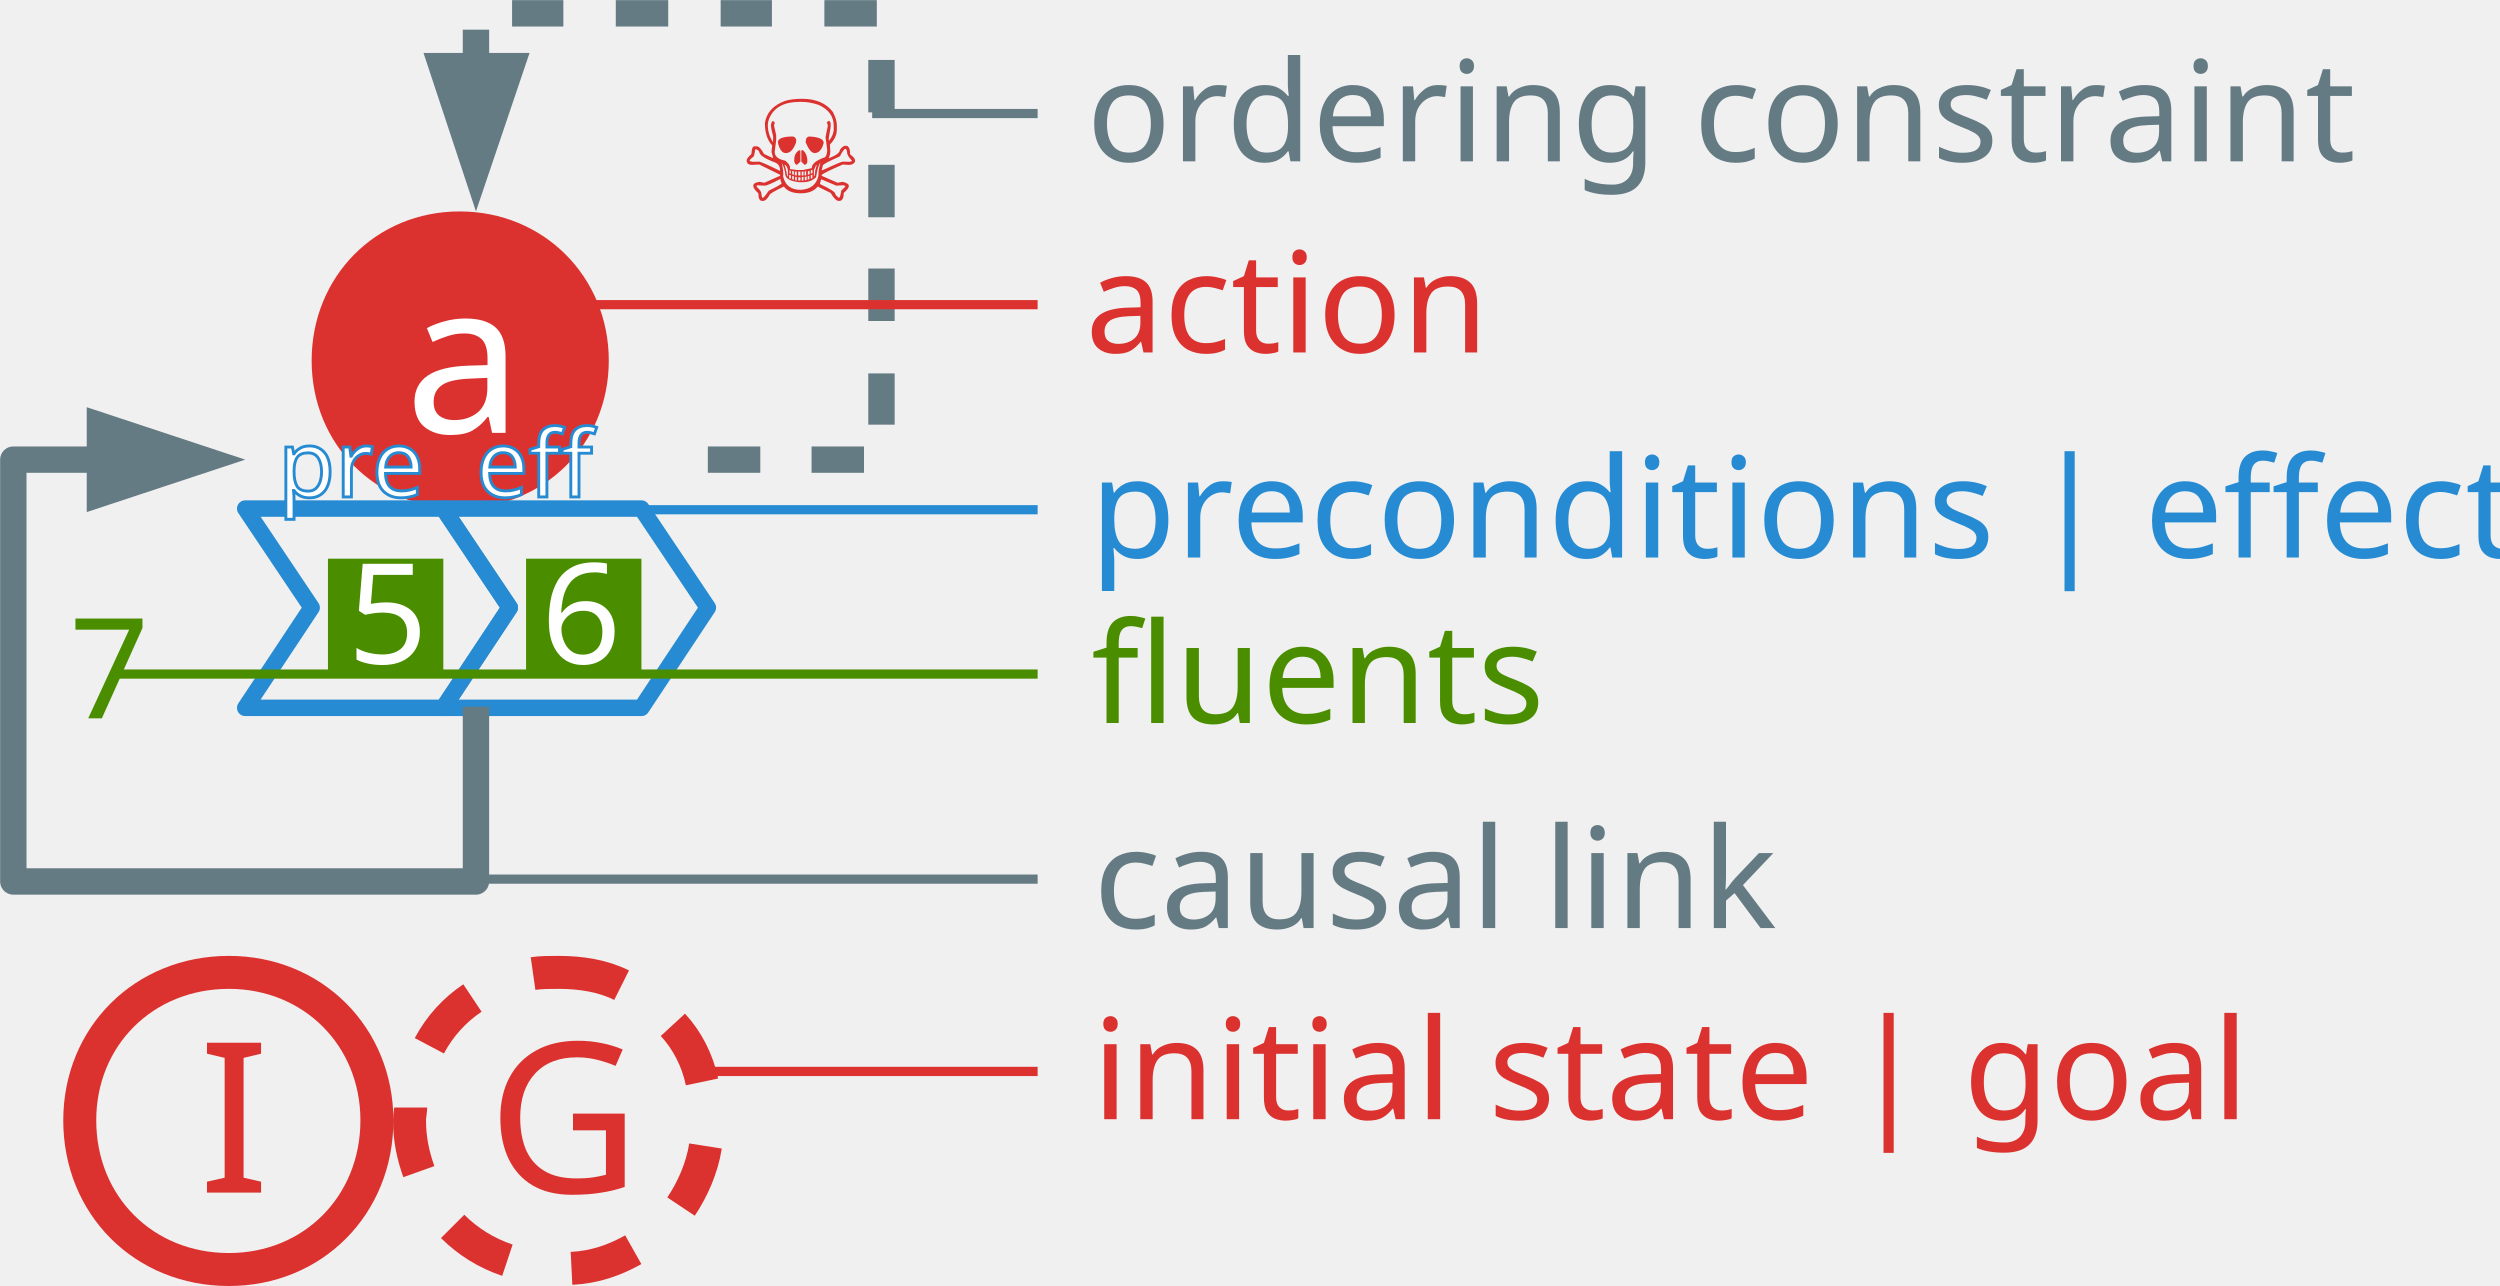
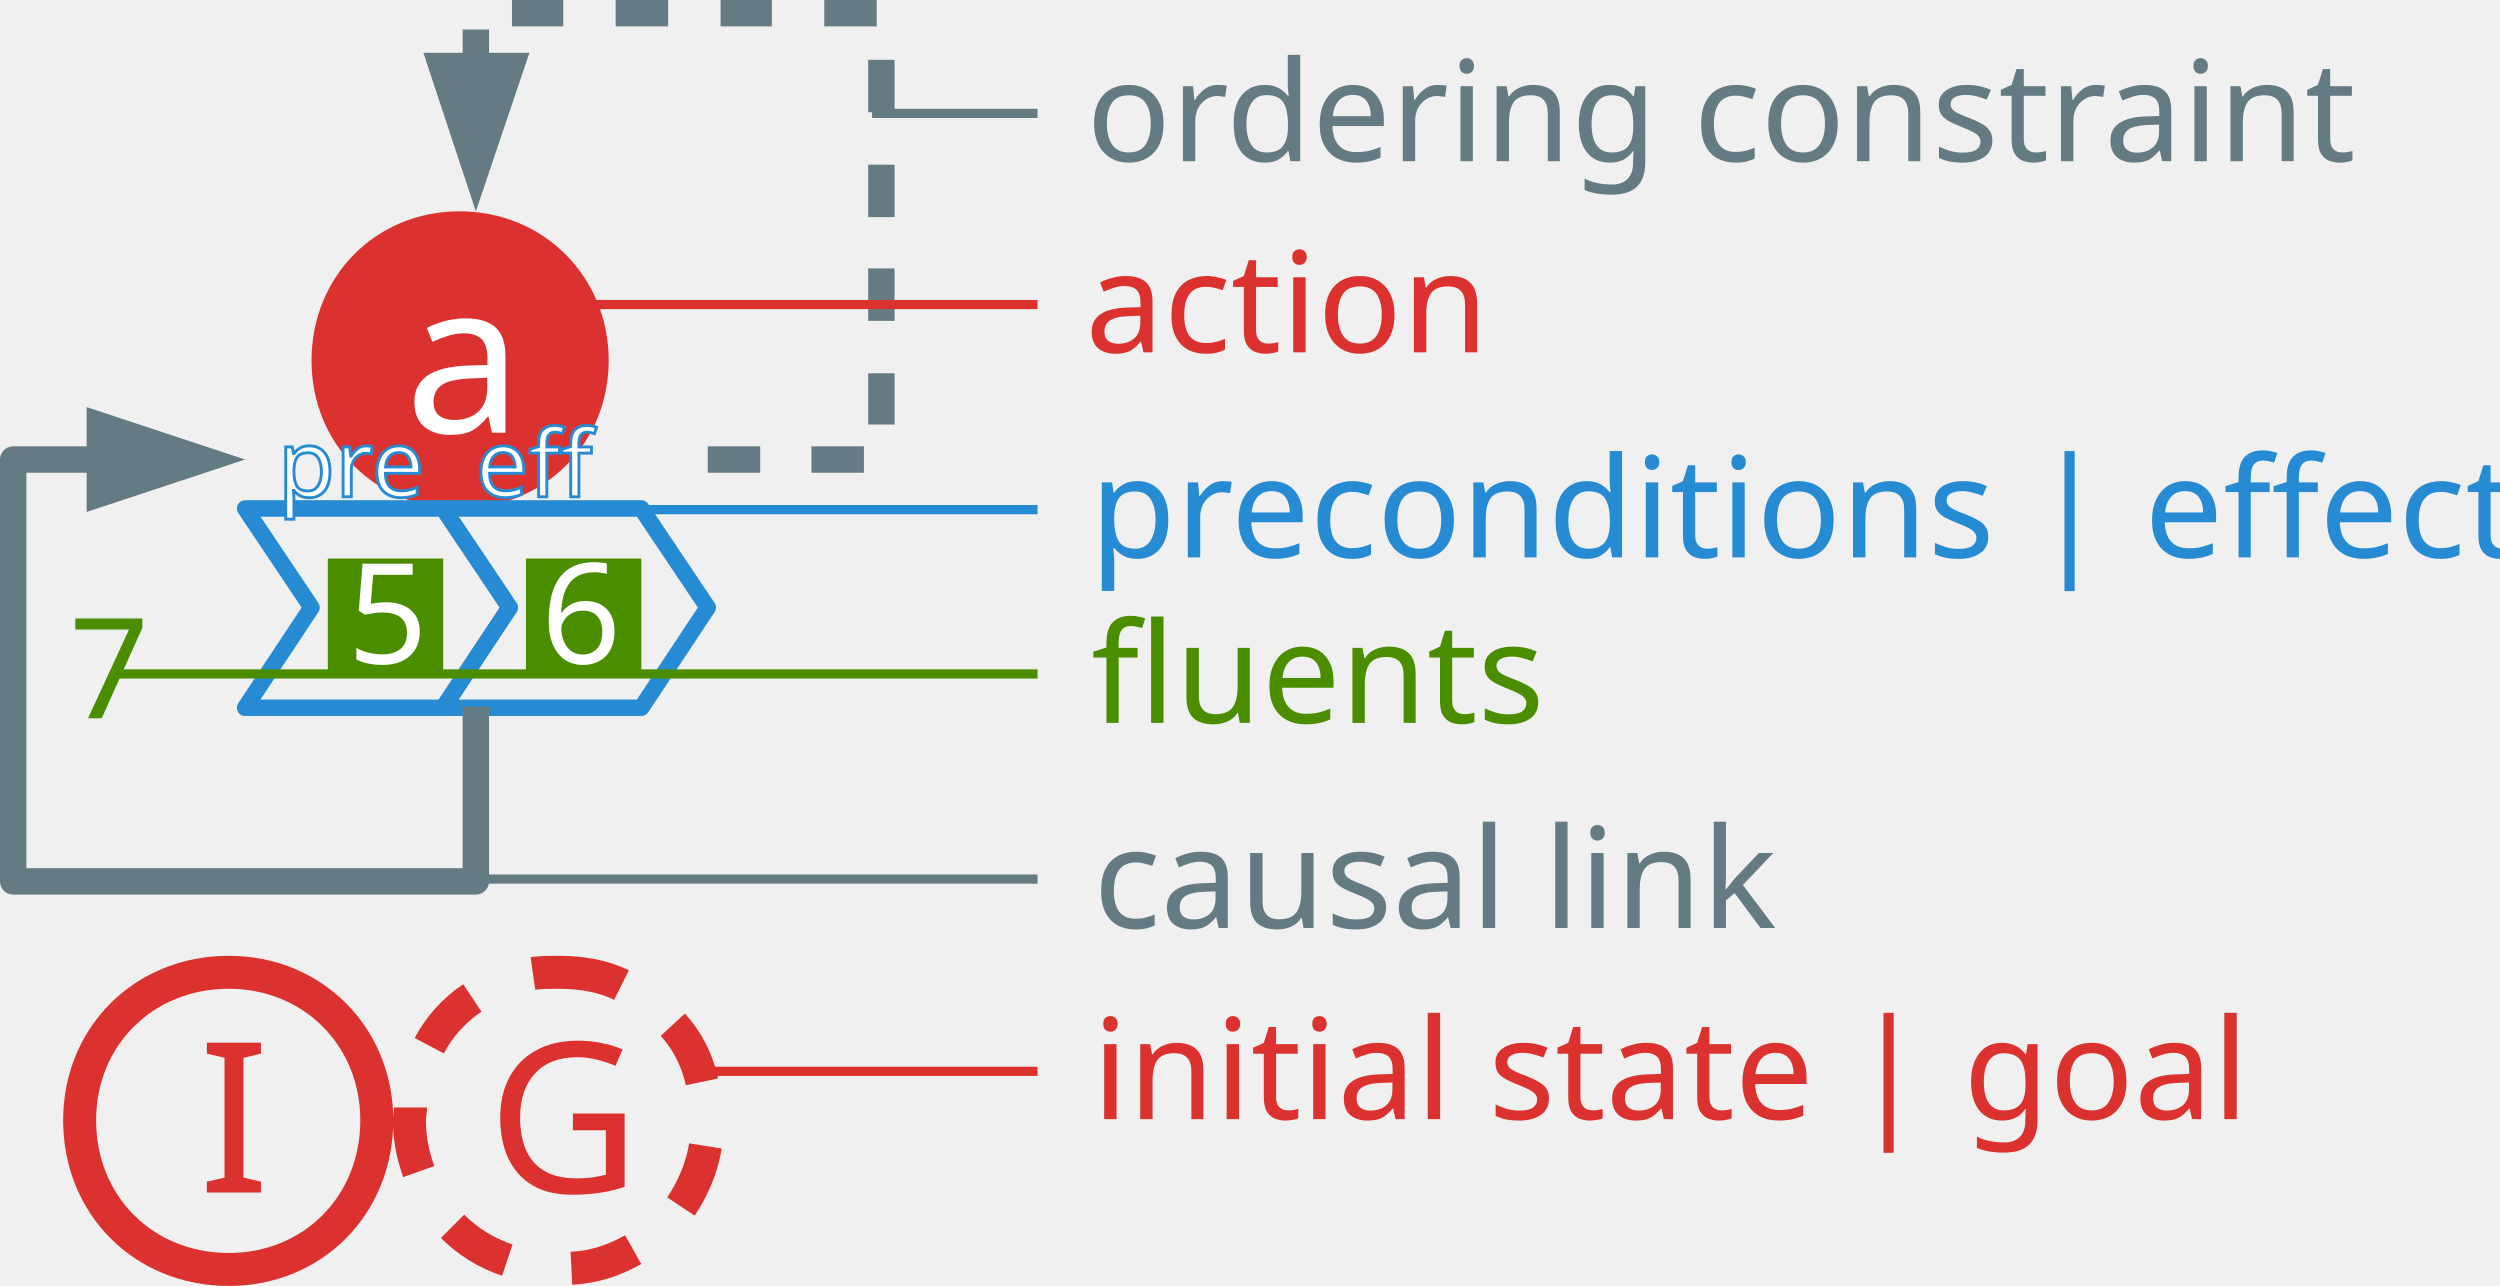
- <svg xmlns="http://www.w3.org/2000/svg" id="svg2" version="1.1" width="268.172" height="137.93" xml:space="preserve">
+ <svg xmlns="http://www.w3.org/2000/svg" id="svg2" version="1.1" width="268.157" height="137.934" xml:space="preserve">
  <defs id="defs6">
    <clipPath clipPathUnits="userSpaceOnUse" id="clipPath16">
      <path d="m 0,0.1 595.2,0 0,841.8 L 0,841.9 0,0.1 z" clip-rule="evenodd" id="path18" />
    </clipPath>
  </defs>
-   <g id="g10" transform="matrix(1.25,0,0,-1.25,-33.94531,1018.555)">
+   <g id="g10" transform="matrix(1.25,0,0,-1.25,-33.96001,1018.54)">
    <g id="g12">
      <g id="g14" clip-path="url(#clipPath16)">
-         <g id="g3247">
+         <g id="g88" />
+         <g id="g142" />
+         <g id="g200" />
+         <g id="g212" />
+         <g id="g224" />
+         <g id="g236" />
+         <g id="g248" />
+         <g id="g260" />
+         <g id="g3243">
          <path id="path22" style="fill:#dc322f;fill-opacity:1;fill-rule:evenodd;stroke:none" d="m 66.6,796.7 c 7.2,0 12.8,-5.6 12.8,-12.8 0,-7.2 -5.6,-12.7 -12.8,-12.7 -7.2,0 -12.7,5.5 -12.7,12.7 0,7.2 5.5,12.8 12.7,12.8 z m -12.7,0 0,0 z m 25.5,-25.6 0,0 z" />
          <g id="g24">
            <text id="text26" transform="matrix(1,0,0,-1,61.9,777.7)">
              <tspan id="tspan28" y="0" x="0" style="font-size:18px;font-variant:normal;font-weight:normal;writing-mode:lr-tb;fill:#ffffff;fill-opacity:1;fill-rule:nonzero;stroke:none;font-family:Aller;-inkscape-font-specification:Aller">a</tspan>
            </text>
          </g>
          <g id="g30">
            <path id="path32" style="fill:none;stroke:#268bd2;stroke-width:1.415;stroke-linecap:butt;stroke-linejoin:round;stroke-miterlimit:10;stroke-opacity:1;stroke-dasharray:none" d="m 48.2,771.2 17,0 5.7,-8.5 -5.7,-8.6 -17,0 5.7,8.6 -5.7,8.5 z" />
          </g>
          <g id="g34">
            <path id="path36" style="fill:none;stroke:#268bd2;stroke-width:1.415;stroke-linecap:butt;stroke-linejoin:round;stroke-miterlimit:10;stroke-opacity:1;stroke-dasharray:none" d="m 48.2,771.2 0,0 z" />
          </g>
          <g id="g38">
            <path id="path40" style="fill:none;stroke:#268bd2;stroke-width:1.415;stroke-linecap:butt;stroke-linejoin:round;stroke-miterlimit:10;stroke-opacity:1;stroke-dasharray:none" d="m 70.9,754.1 0,0 z" />
          </g>
          <g id="g42">
            <text id="text44" transform="matrix(1,0,0,-1,51,772.2)">
              <tspan id="tspan46" y="0" x="0 4.192 8.392" style="font-size:8px;font-variant:normal;font-weight:normal;writing-mode:lr-tb;fill:#ffffff;fill-opacity:1;fill-rule:nonzero;stroke:#268bd2;stroke-width:0.25;stroke-linecap:butt;stroke-linejoin:miter;stroke-miterlimit:10;stroke-opacity:1;stroke-dasharray:none;font-family:AllerDisplay;-inkscape-font-specification:AllerDisplay">pre</tspan>
            </text>
          </g>
          <g id="g48">
            <path id="path50" style="fill:none;stroke:#268bd2;stroke-width:1.415;stroke-linecap:butt;stroke-linejoin:round;stroke-miterlimit:10;stroke-opacity:1;stroke-dasharray:none" d="m 65.2,771.2 17,0 5.7,-8.5 -5.7,-8.6 -17,0 5.7,8.6 -5.7,8.5 z" />
          </g>
          <g id="g52">
            <path id="path54" style="fill:none;stroke:#268bd2;stroke-width:1.415;stroke-linecap:butt;stroke-linejoin:round;stroke-miterlimit:10;stroke-opacity:1;stroke-dasharray:none" d="m 65.2,771.2 0,0 z" />
          </g>
          <g id="g56">
            <path id="path58" style="fill:none;stroke:#268bd2;stroke-width:1.415;stroke-linecap:butt;stroke-linejoin:round;stroke-miterlimit:10;stroke-opacity:1;stroke-dasharray:none" d="m 87.9,754.1 0,0 z" />
          </g>
          <g id="g60">
            <text id="text62" transform="matrix(1,0,0,-1,68,772.2)">
              <tspan id="tspan64" y="0" x="0 4.296 8.088" style="font-size:8px;font-variant:normal;font-weight:normal;writing-mode:lr-tb;fill:#ffffff;fill-opacity:1;fill-rule:nonzero;stroke:#268bd2;stroke-width:0.25;stroke-linecap:butt;stroke-linejoin:miter;stroke-miterlimit:10;stroke-opacity:1;stroke-dasharray:none;font-family:AllerDisplay;-inkscape-font-specification:AllerDisplay">eff</tspan>
            </text>
          </g>
          <path id="path66" style="fill:#4a8e00;fill-opacity:1;fill-rule:evenodd;stroke:none" d="m 77.2,757 -4.9,0 0,9.9 9.9,0 0,-9.9 -5,0 z" />
          <g id="g68">
            <text id="text70" transform="matrix(1,0,0,-1,73.6,757.9)">
              <tspan id="tspan72" y="0" x="0" style="font-size:12px;font-variant:normal;font-weight:normal;writing-mode:lr-tb;fill:#ffffff;fill-opacity:1;fill-rule:nonzero;stroke:none;font-family:AllerDisplay;-inkscape-font-specification:AllerDisplay">6</tspan>
            </text>
          </g>
          <path id="path74" style="fill:#4a8e00;fill-opacity:1;fill-rule:evenodd;stroke:none" d="m 60.2,757 -4.9,0 0,9.9 9.9,0 0,-9.9 -5,0 z" />
          <g id="g76">
            <text id="text78" transform="matrix(1,0,0,-1,57,757.9)">
              <tspan id="tspan80" y="0" x="0" style="font-size:12px;font-variant:normal;font-weight:normal;writing-mode:lr-tb;fill:#ffffff;fill-opacity:1;fill-rule:nonzero;stroke:none;font-family:AllerDisplay;-inkscape-font-specification:AllerDisplay">5</tspan>
            </text>
          </g>
          <g id="g82">
            <path id="path84" style="fill:none;stroke:#657b83;stroke-width:2.264;stroke-linecap:butt;stroke-linejoin:round;stroke-miterlimit:10;stroke-opacity:1;stroke-dasharray:none" d="m 68,754.2 0,-15 -39.7,0 0,36.2 6.9,0" />
          </g>
          <path id="path86" style="fill:#657b83;fill-opacity:1;fill-rule:evenodd;stroke:none" d="m 48.2,775.4 -13.6,4.5 0,-9 13.6,4.5 z" />
-           <g id="g88" />
          <g id="g90">
            <text id="text92" transform="matrix(1,0,0,-1,33.1,753.2)">
              <tspan id="tspan94" y="0" x="0" style="font-size:12px;font-variant:normal;font-weight:normal;writing-mode:lr-tb;fill:#4a8e00;fill-opacity:1;fill-rule:nonzero;stroke:none;font-family:AllerDisplay;-inkscape-font-specification:AllerDisplay">7</tspan>
            </text>
          </g>
          <g id="g96">
            <path id="path98" style="fill:none;stroke:#657b83;stroke-width:2.264;stroke-linecap:butt;stroke-linejoin:round;stroke-miterlimit:10;stroke-opacity:1;stroke-dasharray:none" d="m 87.9,775.4 4.5,0" />
          </g>
          <g id="g100">
            <path id="path102" style="fill:none;stroke:#657b83;stroke-width:2.264;stroke-linecap:butt;stroke-linejoin:round;stroke-miterlimit:10;stroke-opacity:1;stroke-dasharray:none" d="m 96.8,775.4 4.5,0" />
          </g>
          <g id="g104">
            <path id="path106" style="fill:none;stroke:#657b83;stroke-width:2.264;stroke-linecap:butt;stroke-linejoin:round;stroke-miterlimit:10;stroke-opacity:1;stroke-dasharray:none" d="m 102.8,778.4 0,4.4" />
          </g>
          <g id="g108">
            <path id="path110" style="fill:none;stroke:#657b83;stroke-width:2.264;stroke-linecap:butt;stroke-linejoin:round;stroke-miterlimit:10;stroke-opacity:1;stroke-dasharray:none" d="m 102.8,787.3 0,4.5" />
          </g>
          <g id="g112">
            <path id="path114" style="fill:none;stroke:#657b83;stroke-width:2.264;stroke-linecap:butt;stroke-linejoin:round;stroke-miterlimit:10;stroke-opacity:1;stroke-dasharray:none" d="m 102.8,796.2 0,4.5" />
          </g>
          <g id="g116">
            <path id="path118" style="fill:none;stroke:#657b83;stroke-width:2.264;stroke-linecap:butt;stroke-linejoin:round;stroke-miterlimit:10;stroke-opacity:1;stroke-dasharray:none" d="m 102.8,805.2 0,4.5" />
          </g>
          <g id="g120">
            <path id="path122" style="fill:none;stroke:#657b83;stroke-width:2.264;stroke-linecap:butt;stroke-linejoin:round;stroke-miterlimit:10;stroke-opacity:1;stroke-dasharray:none" d="m 102.4,813.7 -4.5,0" />
          </g>
          <g id="g124">
            <path id="path126" style="fill:none;stroke:#657b83;stroke-width:2.264;stroke-linecap:butt;stroke-linejoin:round;stroke-miterlimit:10;stroke-opacity:1;stroke-dasharray:none" d="m 93.4,813.7 -4.4,0" />
          </g>
          <g id="g128">
            <path id="path130" style="fill:none;stroke:#657b83;stroke-width:2.264;stroke-linecap:butt;stroke-linejoin:round;stroke-miterlimit:10;stroke-opacity:1;stroke-dasharray:none" d="m 84.5,813.7 -4.5,0" />
          </g>
          <g id="g132">
            <path id="path134" style="fill:none;stroke:#657b83;stroke-width:2.264;stroke-linecap:butt;stroke-linejoin:round;stroke-miterlimit:10;stroke-opacity:1;stroke-dasharray:none" d="m 75.5,813.7 -4.4,0" />
          </g>
          <g id="g136">
            <path id="path138" style="fill:none;stroke:#657b83;stroke-width:2.264;stroke-linecap:butt;stroke-linejoin:round;stroke-miterlimit:10;stroke-opacity:1;stroke-dasharray:none" d="m 68,812.3 0,-2.6" />
          </g>
          <path id="path140" style="fill:#657b83;fill-opacity:1;fill-rule:evenodd;stroke:none" d="m 68,796.7 4.6,13.6 -9.1,0 4.5,-13.6 z" />
-           <g id="g142">
-             <text id="text144" transform="matrix(1,0,0,-1,90.5,797.6)">
-               <tspan id="tspan146" y="0" x="0" style="font-size:12px;font-variant:normal;font-weight:normal;writing-mode:lr-tb;fill:#dc322f;fill-opacity:1;fill-rule:nonzero;stroke:none;font-family:DejaVuSans;-inkscape-font-specification:DejaVuSans">☠</tspan>
-             </text>
+           <g id="g144">
+             <path id="path146" style="fill:none;stroke:#dc322f;stroke-width:2.83;stroke-linecap:butt;stroke-linejoin:round;stroke-miterlimit:10;stroke-opacity:1;stroke-dasharray:none" d="m 72.9,731.3 c 0.7,0.1 1.4,0.1 2.2,0.1 1.9,0 3.8,-0.3 5.4,-1.1" />
          </g>
          <g id="g148">
-             <path id="path150" style="fill:none;stroke:#dc322f;stroke-width:2.83;stroke-linecap:butt;stroke-linejoin:round;stroke-miterlimit:10;stroke-opacity:1;stroke-dasharray:none" d="m 72.9,731.3 c 0.7,0.1 1.4,0.1 2.2,0.1 1.9,0 3.8,-0.3 5.4,-1.1" />
+             <path id="path150" style="fill:none;stroke:#dc322f;stroke-width:2.83;stroke-linecap:butt;stroke-linejoin:round;stroke-miterlimit:10;stroke-opacity:1;stroke-dasharray:none" d="m 84.9,726.9 c 1.2,-1.3 2.1,-3 2.5,-4.9" />
          </g>
          <g id="g152">
-             <path id="path154" style="fill:none;stroke:#dc322f;stroke-width:2.83;stroke-linecap:butt;stroke-linejoin:round;stroke-miterlimit:10;stroke-opacity:1;stroke-dasharray:none" d="m 84.9,726.9 c 1.2,-1.3 2.1,-3 2.5,-4.9" />
+             <path id="path154" style="fill:none;stroke:#dc322f;stroke-width:2.83;stroke-linecap:butt;stroke-linejoin:round;stroke-miterlimit:10;stroke-opacity:1;stroke-dasharray:none" d="m 87.7,716.5 c -0.3,-1.9 -1.1,-3.7 -2.1,-5.2" />
          </g>
          <g id="g156">
-             <path id="path158" style="fill:none;stroke:#dc322f;stroke-width:2.83;stroke-linecap:butt;stroke-linejoin:round;stroke-miterlimit:10;stroke-opacity:1;stroke-dasharray:none" d="m 87.7,716.5 c -0.3,-1.9 -1.1,-3.7 -2.1,-5.2" />
+             <path id="path158" style="fill:none;stroke:#dc322f;stroke-width:2.83;stroke-linecap:butt;stroke-linejoin:round;stroke-miterlimit:10;stroke-opacity:1;stroke-dasharray:none" d="m 81.5,707.6 c -1.6,-0.9 -3.3,-1.5 -5.3,-1.6" />
          </g>
          <g id="g160">
-             <path id="path162" style="fill:none;stroke:#dc322f;stroke-width:2.83;stroke-linecap:butt;stroke-linejoin:round;stroke-miterlimit:10;stroke-opacity:1;stroke-dasharray:none" d="m 81.5,707.6 c -1.6,-0.9 -3.3,-1.5 -5.3,-1.6" />
+             <path id="path162" style="fill:none;stroke:#dc322f;stroke-width:2.83;stroke-linecap:butt;stroke-linejoin:round;stroke-miterlimit:10;stroke-opacity:1;stroke-dasharray:none" d="m 70.7,706.7 c -1.8,0.6 -3.4,1.6 -4.7,2.9" />
          </g>
          <g id="g164">
-             <path id="path166" style="fill:none;stroke:#dc322f;stroke-width:2.83;stroke-linecap:butt;stroke-linejoin:round;stroke-miterlimit:10;stroke-opacity:1;stroke-dasharray:none" d="m 70.7,706.7 c -1.8,0.6 -3.4,1.6 -4.7,2.9" />
+             <path id="path166" style="fill:none;stroke:#dc322f;stroke-width:2.83;stroke-linecap:butt;stroke-linejoin:round;stroke-miterlimit:10;stroke-opacity:1;stroke-dasharray:none" d="m 63.1,714.3 c -0.5,1.4 -0.8,2.8 -0.8,4.4 0,0.4 0.1,0.8 0.1,1.1" />
          </g>
          <g id="g168">
-             <path id="path170" style="fill:none;stroke:#dc322f;stroke-width:2.83;stroke-linecap:butt;stroke-linejoin:round;stroke-miterlimit:10;stroke-opacity:1;stroke-dasharray:none" d="m 63.1,714.3 c -0.5,1.4 -0.8,2.8 -0.8,4.4 0,0.4 0.1,0.8 0.1,1.1" />
+             <path id="path170" style="fill:none;stroke:#dc322f;stroke-width:2.83;stroke-linecap:butt;stroke-linejoin:round;stroke-miterlimit:10;stroke-opacity:1;stroke-dasharray:none" d="m 64,725.1 c 0.9,1.7 2.2,3.1 3.7,4.1" />
          </g>
          <g id="g172">
-             <path id="path174" style="fill:none;stroke:#dc322f;stroke-width:2.83;stroke-linecap:butt;stroke-linejoin:round;stroke-miterlimit:10;stroke-opacity:1;stroke-dasharray:none" d="m 64,725.1 c 0.9,1.7 2.2,3.1 3.7,4.1" />
-           </g>
-           <g id="g176">
-             <text id="text178" transform="matrix(1,0,0,-1,69,712.5)">
-               <tspan id="tspan180" y="0" x="0" style="font-size:18px;font-variant:normal;font-weight:normal;writing-mode:lr-tb;fill:#dc322f;fill-opacity:1;fill-rule:nonzero;stroke:none;font-family:Aller;-inkscape-font-specification:Aller">G</tspan>
-             </text>
+             <text id="text174" transform="matrix(1,0,0,-1,69,712.5)">
+               <tspan id="tspan176" y="0" x="0" style="font-size:18px;font-variant:normal;font-weight:normal;writing-mode:lr-tb;fill:#dc322f;fill-opacity:1;fill-rule:nonzero;stroke:none;font-family:Aller;-inkscape-font-specification:Aller">G</tspan>
+             </text>
+           </g>
+           <g id="g178">
+             <path id="path180" style="fill:none;stroke:#dc322f;stroke-width:2.83;stroke-linecap:butt;stroke-linejoin:round;stroke-miterlimit:10;stroke-opacity:1;stroke-dasharray:none" d="m 46.8,731.4 c 7.2,0 12.7,-5.5 12.7,-12.7 0,-7.3 -5.5,-12.8 -12.7,-12.8 -7.3,0 -12.8,5.5 -12.8,12.8 0,7.2 5.5,12.7 12.8,12.7 z" />
          </g>
          <g id="g182">
-             <path id="path184" style="fill:none;stroke:#dc322f;stroke-width:2.83;stroke-linecap:butt;stroke-linejoin:round;stroke-miterlimit:10;stroke-opacity:1;stroke-dasharray:none" d="m 46.8,731.4 c 7.2,0 12.7,-5.5 12.7,-12.7 0,-7.3 -5.5,-12.8 -12.7,-12.8 -7.3,0 -12.8,5.5 -12.8,12.8 0,7.2 5.5,12.7 12.8,12.7 z" />
+             <path id="path184" style="fill:none;stroke:#dc322f;stroke-width:2.83;stroke-linecap:butt;stroke-linejoin:round;stroke-miterlimit:10;stroke-opacity:1;stroke-dasharray:none" d="m 34,731.4 0,0 z" />
          </g>
          <g id="g186">
-             <path id="path188" style="fill:none;stroke:#dc322f;stroke-width:2.83;stroke-linecap:butt;stroke-linejoin:round;stroke-miterlimit:10;stroke-opacity:1;stroke-dasharray:none" d="m 34,731.4 0,0 z" />
+             <path id="path188" style="fill:none;stroke:#dc322f;stroke-width:2.83;stroke-linecap:butt;stroke-linejoin:round;stroke-miterlimit:10;stroke-opacity:1;stroke-dasharray:none" d="m 59.6,705.9 0,0 z" />
          </g>
          <g id="g190">
-             <path id="path192" style="fill:none;stroke:#dc322f;stroke-width:2.83;stroke-linecap:butt;stroke-linejoin:round;stroke-miterlimit:10;stroke-opacity:1;stroke-dasharray:none" d="m 59.6,705.9 0,0 z" />
-           </g>
-           <g id="g194">
-             <text id="text196" transform="matrix(1,0,0,-1,44.2,712.5)">
-               <tspan id="tspan198" y="0" x="0" style="font-size:18px;font-variant:normal;font-weight:normal;writing-mode:lr-tb;fill:#dc322f;fill-opacity:1;fill-rule:nonzero;stroke:none;font-family:Aller;-inkscape-font-specification:Aller">I</tspan>
-             </text>
-           </g>
-           <g id="g200">
-             <path id="path202" style="fill:none;stroke:#dc322f;stroke-width:0.792;stroke-linecap:butt;stroke-linejoin:round;stroke-miterlimit:10;stroke-opacity:1;stroke-dasharray:none" d="m 76.5,788.7 39.7,0" />
-           </g>
-           <g id="g204" />
-           <g id="g206">
-             <text id="text208" transform="matrix(1,0,0,-1,120.3,784.6)">
-               <tspan id="tspan210" y="0" x="0 6.204 11.988 16.284 19.776 26.676" style="font-size:12px;font-variant:normal;font-weight:normal;writing-mode:lr-tb;fill:#dc322f;fill-opacity:1;fill-rule:nonzero;stroke:none;font-family:Aller;-inkscape-font-specification:Aller">action</tspan>
-             </text>
-           </g>
-           <g id="g212">
-             <path id="path214" style="fill:none;stroke:#657b83;stroke-width:0.792;stroke-linecap:butt;stroke-linejoin:round;stroke-miterlimit:10;stroke-opacity:1;stroke-dasharray:none" d="m 102,805.1 14.2,0" />
-           </g>
-           <g id="g216" />
-           <g id="g218">
-             <text id="text220" transform="matrix(1,0,0,-1,120.4,801)">
-               <tspan id="tspan222" y="0" x="0 6.984 11.184 18.18 24.972 29.376 32.868 39.768 46.368 49.26 54.756 61.74 68.724 74.208 78.504 82.8 89.004 92.496 99.48" style="font-size:12px;font-variant:normal;font-weight:normal;writing-mode:lr-tb;fill:#657b83;fill-opacity:1;fill-rule:nonzero;stroke:none;font-family:Aller;-inkscape-font-specification:Aller">ordering constraint</tspan>
-             </text>
-           </g>
-           <g id="g224">
-             <path id="path226" style="fill:none;stroke:#657b83;stroke-width:0.792;stroke-linecap:butt;stroke-linejoin:round;stroke-miterlimit:10;stroke-opacity:1;stroke-dasharray:none" d="m 68,739.4 48.2,0" />
-           </g>
-           <g id="g228" />
-           <g id="g230">
-             <text id="text232" transform="matrix(1,0,0,-1,121,735.2)">
-               <tspan id="tspan234" y="0" x="0 5.7 11.988 18.792 24.276 30.564 34.152 37.044 40.632 44.028 51.012" style="font-size:12px;font-variant:normal;font-weight:normal;writing-mode:lr-tb;fill:#657b83;fill-opacity:1;fill-rule:nonzero;stroke:none;font-family:Aller;-inkscape-font-specification:Aller">causal link</tspan>
-             </text>
-           </g>
-           <g id="g236">
-             <path id="path238" style="fill:none;stroke:#268bd2;stroke-width:0.792;stroke-linecap:butt;stroke-linejoin:round;stroke-miterlimit:10;stroke-opacity:1;stroke-dasharray:none" d="m 82.2,771.1 34,0" />
-           </g>
-           <g id="g240" />
-           <g id="g242">
-             <text id="text244" transform="matrix(1,0,0,-1,120.7,767)">
-               <tspan id="tspan246" y="0" x="0 7.092 11.292 17.976 23.472 30.456 37.356 44.448 47.94 52.236 55.728 62.712 69.612 75.096 77.988 81.984" style="font-size:12px;font-variant:normal;font-weight:normal;writing-mode:lr-tb;fill:#268bd2;fill-opacity:1;fill-rule:nonzero;stroke:none;font-family:Aller;-inkscape-font-specification:Aller">preconditions | effects</tspan>
-             </text>
-           </g>
-           <g id="g248">
-             <path id="path250" style="fill:none;stroke:#4a8e00;stroke-width:0.792;stroke-linecap:butt;stroke-linejoin:round;stroke-miterlimit:10;stroke-opacity:1;stroke-dasharray:none" d="m 36.9,757 79.3,0" />
-           </g>
-           <g id="g252" />
-           <g id="g254">
-             <text id="text256" transform="matrix(1,0,0,-1,120.8,752.8)">
-               <tspan y="0" x="0" id="tspan258" style="font-size:12px;font-variant:normal;font-weight:normal;writing-mode:lr-tb;fill:#4a8e00;fill-opacity:1;fill-rule:nonzero;stroke:none;font-family:Aller;-inkscape-font-specification:Aller">fluents</tspan>
-             </text>
-           </g>
-           <g id="g260">
-             <path id="path262" style="fill:none;stroke:#dc322f;stroke-width:0.792;stroke-linecap:butt;stroke-linejoin:round;stroke-miterlimit:10;stroke-opacity:1;stroke-dasharray:none" d="m 87.9,722.9 28.3,0" />
-           </g>
-           <g id="g264" />
-           <g id="g266">
-             <text id="text268" transform="matrix(1,0,0,-1,120.9,718.8)">
-               <tspan id="tspan270" y="0" x="0 3.492 10.392 13.884 18.18 21.672 27.876 31.464 34.356 39.84 44.136 50.424 54.72 61.404 64.296 68.292 71.184 77.58 84.564 90.768" style="font-size:12px;font-variant:normal;font-weight:normal;writing-mode:lr-tb;fill:#dc322f;fill-opacity:1;fill-rule:nonzero;stroke:none;font-family:Aller;-inkscape-font-specification:Aller">initial state | goal</tspan>
+             <text id="text192" transform="matrix(1,0,0,-1,44.2,712.5)">
+               <tspan id="tspan194" y="0" x="0" style="font-size:18px;font-variant:normal;font-weight:normal;writing-mode:lr-tb;fill:#dc322f;fill-opacity:1;fill-rule:nonzero;stroke:none;font-family:Aller;-inkscape-font-specification:Aller">I</tspan>
+             </text>
+           </g>
+           <g id="g196">
+             <path id="path198" style="fill:none;stroke:#dc322f;stroke-width:0.792;stroke-linecap:butt;stroke-linejoin:round;stroke-miterlimit:10;stroke-opacity:1;stroke-dasharray:none" d="m 76.5,788.7 39.7,0" />
+           </g>
+           <g id="g202">
+             <text id="text204" transform="matrix(1,0,0,-1,120.3,784.6)">
+               <tspan id="tspan206" y="0" x="0 6.204 11.988 16.284 19.776 26.676" style="font-size:12px;font-variant:normal;font-weight:normal;writing-mode:lr-tb;fill:#dc322f;fill-opacity:1;fill-rule:nonzero;stroke:none;font-family:Aller;-inkscape-font-specification:Aller">action</tspan>
+             </text>
+           </g>
+           <g id="g208">
+             <path id="path210" style="fill:none;stroke:#657b83;stroke-width:0.792;stroke-linecap:butt;stroke-linejoin:round;stroke-miterlimit:10;stroke-opacity:1;stroke-dasharray:none" d="m 102,805.1 14.2,0" />
+           </g>
+           <g id="g214">
+             <text id="text216" transform="matrix(1,0,0,-1,120.4,801)">
+               <tspan id="tspan218" y="0" x="0 6.984 11.184 18.18 24.972 29.376 32.868 39.768 46.368 49.26 54.756 61.74 68.724 74.208 78.504 82.8 89.004 92.496 99.48" style="font-size:12px;font-variant:normal;font-weight:normal;writing-mode:lr-tb;fill:#657b83;fill-opacity:1;fill-rule:nonzero;stroke:none;font-family:Aller;-inkscape-font-specification:Aller">ordering constraint</tspan>
+             </text>
+           </g>
+           <g id="g220">
+             <path id="path222" style="fill:none;stroke:#657b83;stroke-width:0.792;stroke-linecap:butt;stroke-linejoin:round;stroke-miterlimit:10;stroke-opacity:1;stroke-dasharray:none" d="m 68,739.4 48.2,0" />
+           </g>
+           <g id="g226">
+             <text id="text228" transform="matrix(1,0,0,-1,121,735.2)">
+               <tspan id="tspan230" y="0" x="0 5.7 11.988 18.792 24.276 30.564 34.152 37.044 40.632 44.028 51.012" style="font-size:12px;font-variant:normal;font-weight:normal;writing-mode:lr-tb;fill:#657b83;fill-opacity:1;fill-rule:nonzero;stroke:none;font-family:Aller;-inkscape-font-specification:Aller">causal link</tspan>
+             </text>
+           </g>
+           <g id="g232">
+             <path id="path234" style="fill:none;stroke:#268bd2;stroke-width:0.792;stroke-linecap:butt;stroke-linejoin:round;stroke-miterlimit:10;stroke-opacity:1;stroke-dasharray:none" d="m 82.2,771.1 34,0" />
+           </g>
+           <g id="g238">
+             <text id="text240" transform="matrix(1,0,0,-1,120.7,767)">
+               <tspan id="tspan242" y="0" x="0 7.092 11.292 17.976 23.472 30.456 37.356 44.448 47.94 52.236 55.728 62.712 69.612 75.096 77.988 81.984" style="font-size:12px;font-variant:normal;font-weight:normal;writing-mode:lr-tb;fill:#268bd2;fill-opacity:1;fill-rule:nonzero;stroke:none;font-family:Aller;-inkscape-font-specification:Aller">preconditions | effects</tspan>
+             </text>
+           </g>
+           <g id="g244">
+             <path id="path246" style="fill:none;stroke:#4a8e00;stroke-width:0.792;stroke-linecap:butt;stroke-linejoin:round;stroke-miterlimit:10;stroke-opacity:1;stroke-dasharray:none" d="m 36.9,757 79.3,0" />
+           </g>
+           <g id="g250">
+             <text id="text252" transform="matrix(1,0,0,-1,120.8,752.8)">
+               <tspan y="0" x="0" id="tspan254" style="font-size:12px;font-variant:normal;font-weight:normal;writing-mode:lr-tb;fill:#4a8e00;fill-opacity:1;fill-rule:nonzero;stroke:none;font-family:Aller;-inkscape-font-specification:Aller">fluents</tspan>
+             </text>
+           </g>
+           <g id="g256">
+             <path id="path258" style="fill:none;stroke:#dc322f;stroke-width:0.792;stroke-linecap:butt;stroke-linejoin:round;stroke-miterlimit:10;stroke-opacity:1;stroke-dasharray:none" d="m 87.9,722.9 28.3,0" />
+           </g>
+           <g id="g262">
+             <text id="text264" transform="matrix(1,0,0,-1,120.9,718.8)">
+               <tspan id="tspan266" y="0" x="0 3.492 10.392 13.884 18.18 21.672 27.876 31.464 34.356 39.84 44.136 50.424 54.72 61.404 64.296 68.292 71.184 77.58 84.564 90.768" style="font-size:12px;font-variant:normal;font-weight:normal;writing-mode:lr-tb;fill:#dc322f;fill-opacity:1;fill-rule:nonzero;stroke:none;font-family:Aller;-inkscape-font-specification:Aller">initial state | goal</tspan>
            </text>
          </g>
        </g>
      </g>
    </g>
  </g>
</svg>
